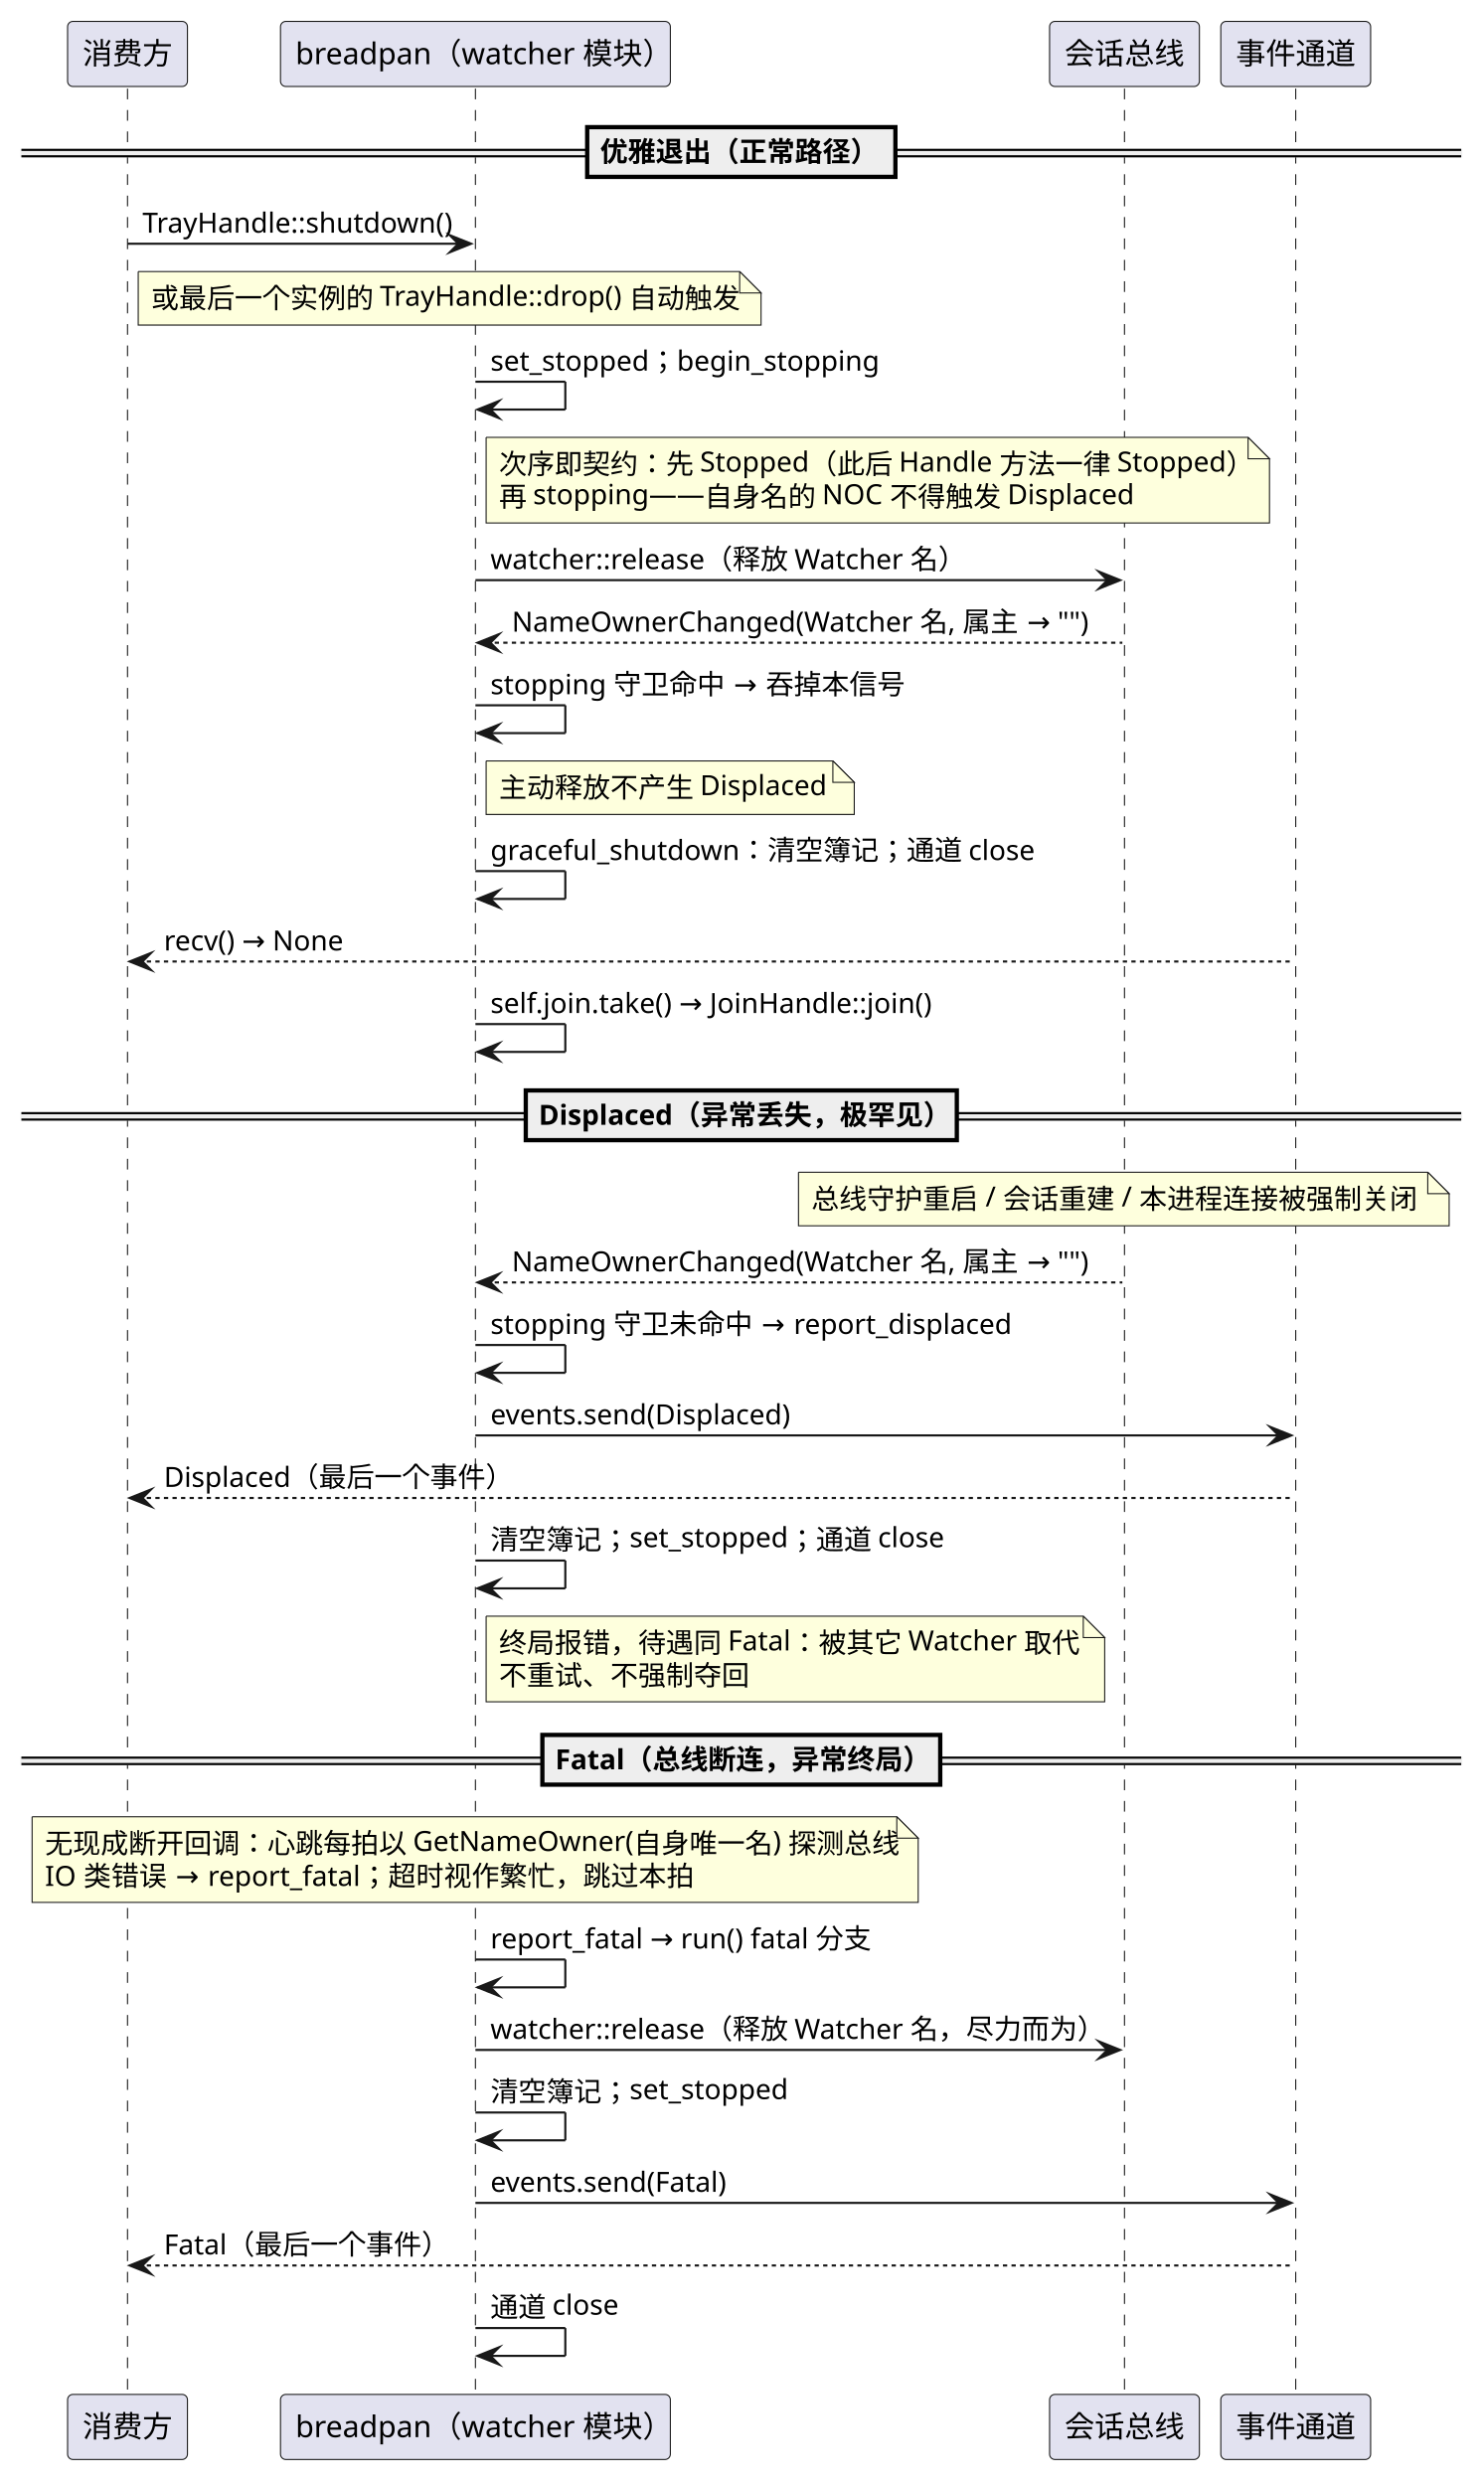
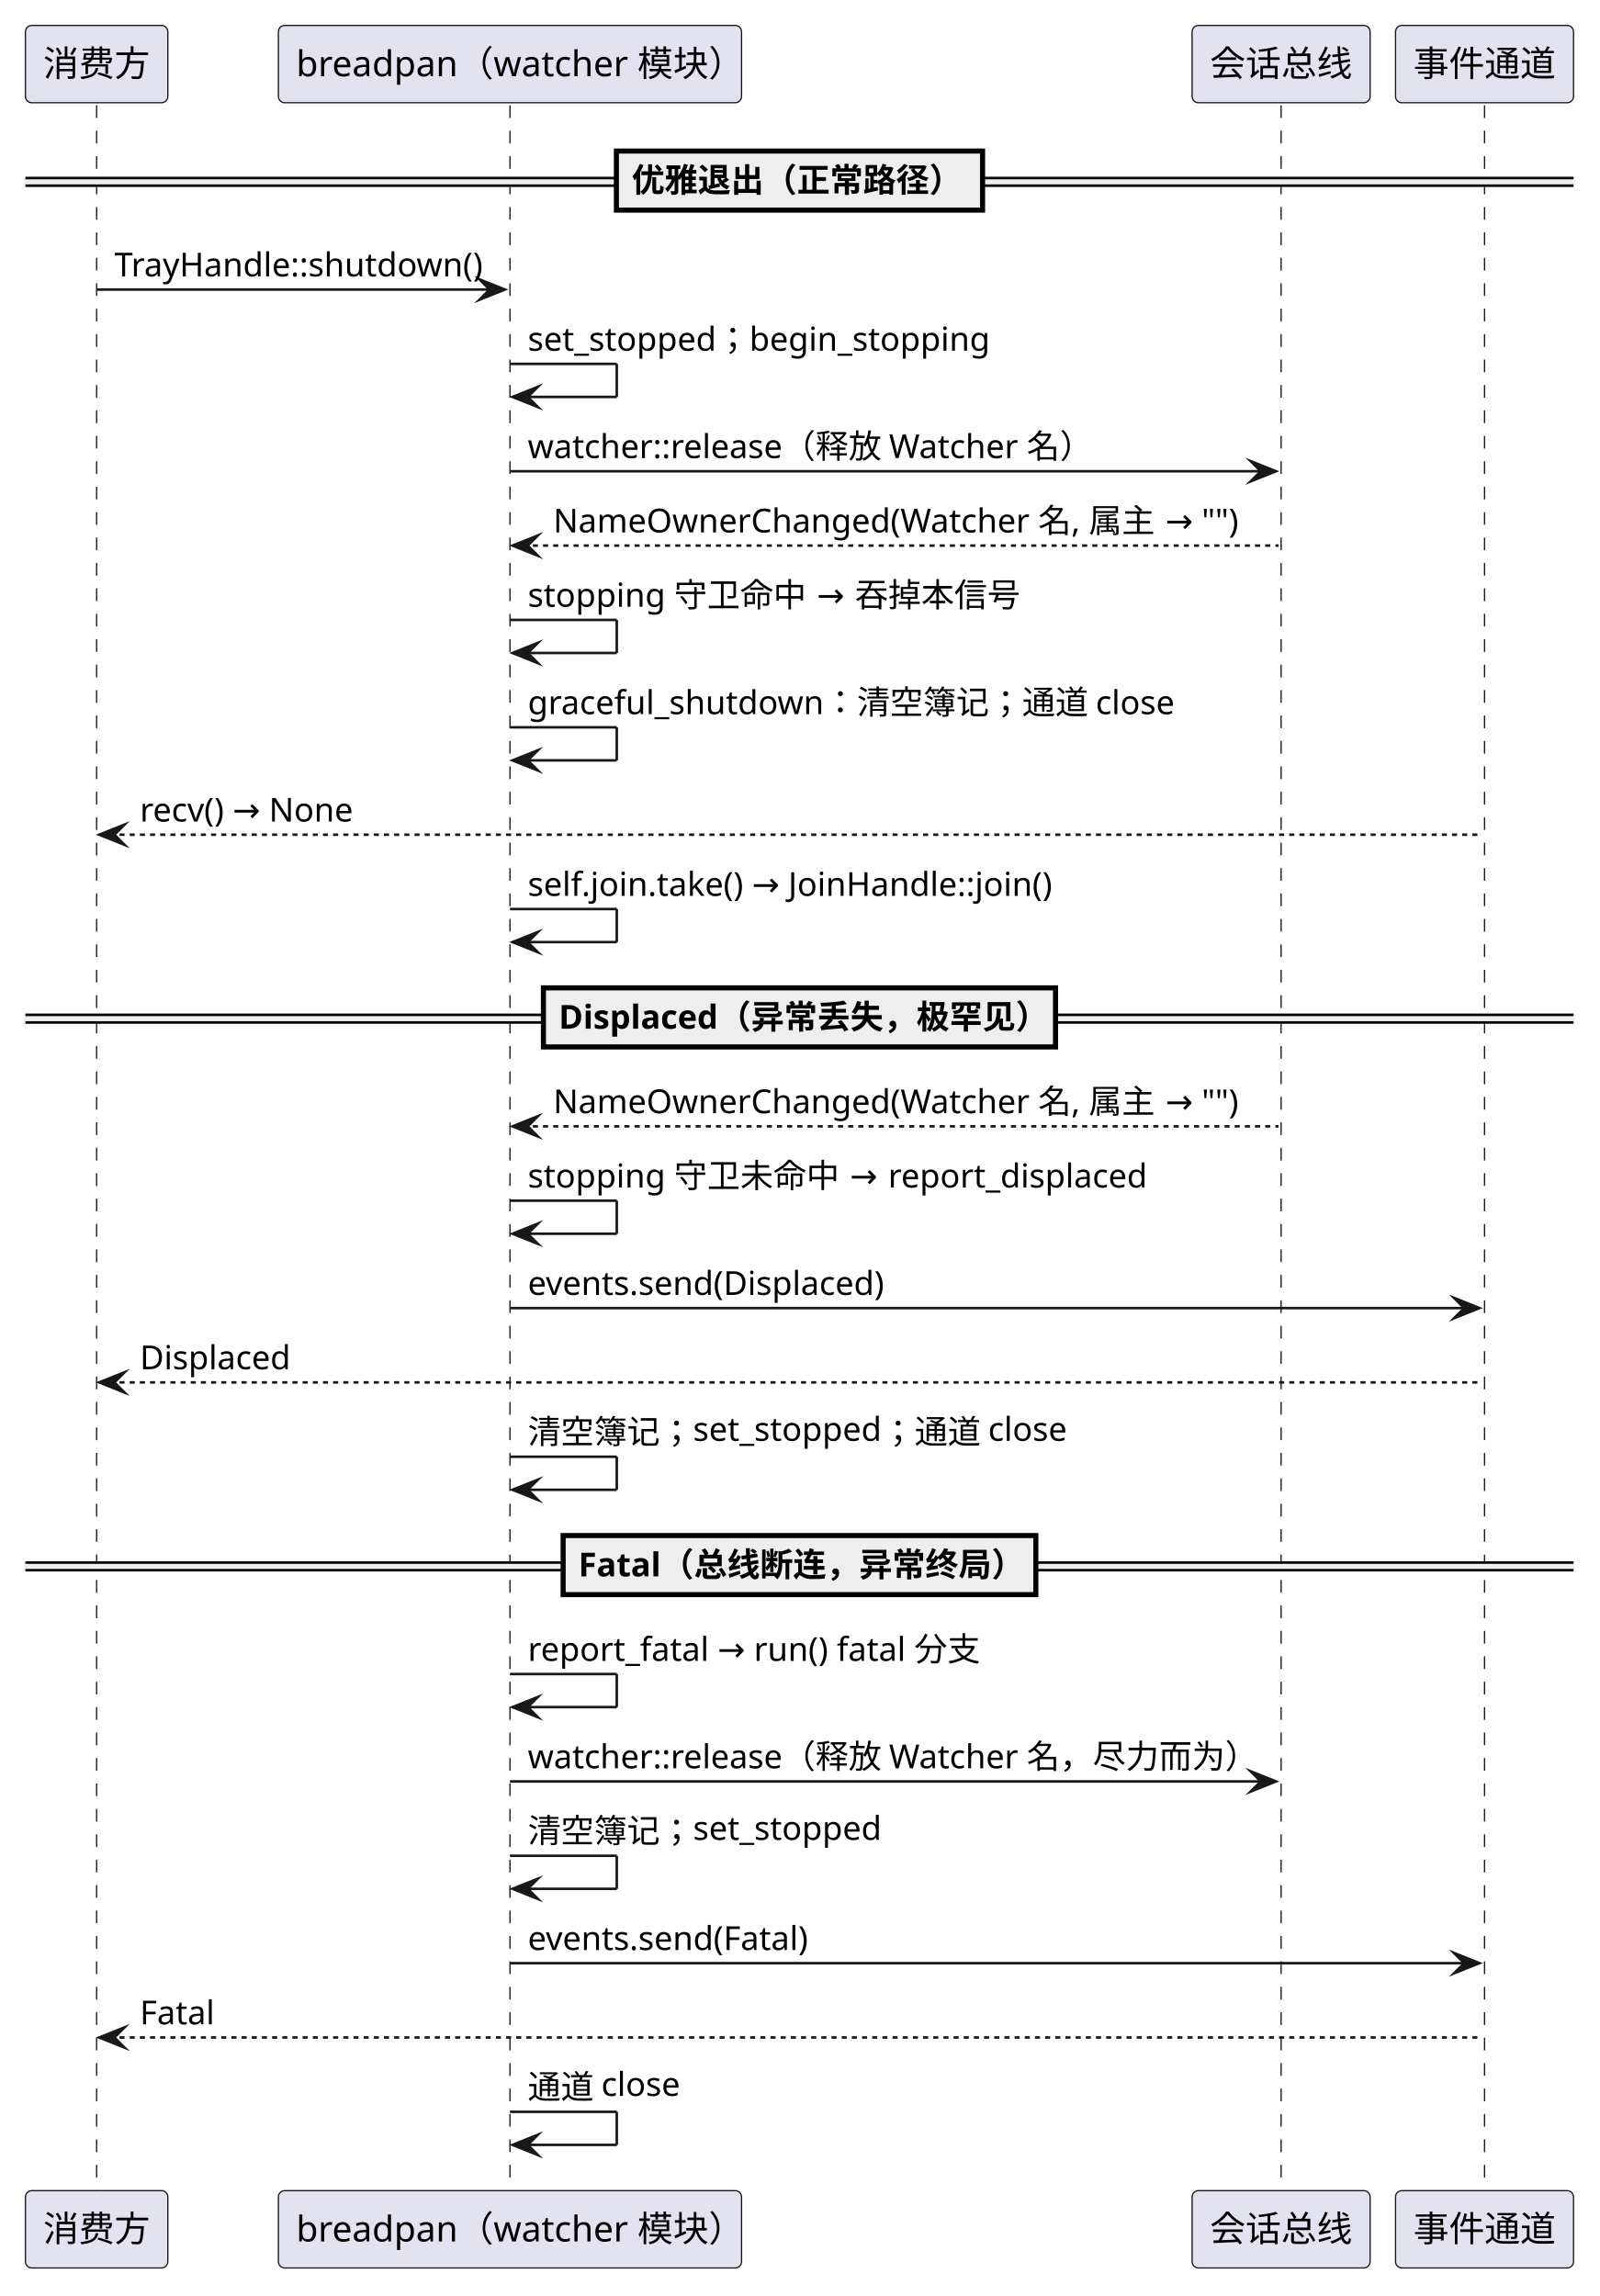
- <svg xmlns="http://www.w3.org/2000/svg" version="1.1" data-diagram-type="SEQUENCE" style="width:693px;height:1161px;background:#FFFFFF;" width="693px" height="1161px" viewBox="0 0 693 1161" zoomAndPan="magnify" preserveAspectRatio="none" contentStyleType="text/css">
+ <svg xmlns="http://www.w3.org/2000/svg" version="1.1" data-diagram-type="SEQUENCE" style="width:629px;height:903px;background:#FFFFFF;" width="629px" height="903px" viewBox="0 0 629 903" zoomAndPan="magnify" preserveAspectRatio="none" contentStyleType="text/css">
  <defs />
  <g font-family="sans-serif" lengthAdjust="spacing">
    <g>
-       <rect x="56.078" y="41.406" width="8" height="1077.266" fill="#000" fill-opacity="0" />
-       <line x1="59.578" y1="41.406" x2="59.578" y2="1118.672" style="stroke:#181818;stroke-width:0.5;stroke-dasharray:5,5;" />
+       <rect x="34.5" y="41.406" width="8" height="820.156" fill="#000" fill-opacity="0" />
+       <line x1="38" y1="41.406" x2="38" y2="861.563" style="stroke:#181818;stroke-width:0.5;stroke-dasharray:5,5;" />
    </g>
    <g>
-       <rect x="218.628" y="41.406" width="8" height="1077.266" fill="#000" fill-opacity="0" />
-       <line x1="222.128" y1="41.406" x2="222.128" y2="1118.672" style="stroke:#181818;stroke-width:0.5;stroke-dasharray:5,5;" />
+       <rect x="197.05" y="41.406" width="8" height="820.156" fill="#000" fill-opacity="0" />
+       <line x1="200.55" y1="41.406" x2="200.55" y2="861.563" style="stroke:#181818;stroke-width:0.5;stroke-dasharray:5,5;" />
    </g>
    <g>
-       <rect x="521.881" y="41.406" width="8" height="1077.266" fill="#000" fill-opacity="0" />
-       <line x1="525.381" y1="41.406" x2="525.381" y2="1118.672" style="stroke:#181818;stroke-width:0.5;stroke-dasharray:5,5;" />
+       <rect x="500.303" y="41.406" width="8" height="820.156" fill="#000" fill-opacity="0" />
+       <line x1="503.803" y1="41.406" x2="503.803" y2="861.563" style="stroke:#181818;stroke-width:0.5;stroke-dasharray:5,5;" />
    </g>
    <g>
-       <rect x="601.881" y="41.406" width="8" height="1077.266" fill="#000" fill-opacity="0" />
-       <line x1="605.381" y1="41.406" x2="605.381" y2="1118.672" style="stroke:#181818;stroke-width:0.5;stroke-dasharray:5,5;" />
+       <rect x="580.303" y="41.406" width="8" height="820.156" fill="#000" fill-opacity="0" />
+       <line x1="583.803" y1="41.406" x2="583.803" y2="861.563" style="stroke:#181818;stroke-width:0.5;stroke-dasharray:5,5;" />
    </g>
-     <rect x="31.578" y="10" width="56" height="30.406" fill="#E2E2F0" style="stroke:#181818;stroke-width:0.5;" rx="2.5" ry="2.5" />
-     <text x="38.578" y="29.988" fill="#000" font-size="14" textLength="42">消费方</text>
-     <rect x="131.057" y="10" width="182.143" height="30.406" fill="#E2E2F0" style="stroke:#181818;stroke-width:0.5;" rx="2.5" ry="2.5" />
-     <text x="138.057" y="29.988" fill="#000" font-size="14" textLength="168.143">breadpan（watcher 模块）</text>
-     <rect x="490.381" y="10" width="70" height="30.406" fill="#E2E2F0" style="stroke:#181818;stroke-width:0.5;" rx="2.5" ry="2.5" />
-     <text x="497.381" y="29.988" fill="#000" font-size="14" textLength="56">会话总线</text>
-     <rect x="570.381" y="10" width="70" height="30.406" fill="#E2E2F0" style="stroke:#181818;stroke-width:0.5;" rx="2.5" ry="2.5" />
-     <text x="577.381" y="29.988" fill="#000" font-size="14" textLength="56">事件通道</text>
-     <rect x="31.578" y="1118.672" width="56" height="30.406" fill="#E2E2F0" style="stroke:#181818;stroke-width:0.5;" rx="2.5" ry="2.5" />
-     <text x="38.578" y="1138.66" fill="#000" font-size="14" textLength="42">消费方</text>
-     <rect x="131.057" y="1118.672" width="182.143" height="30.406" fill="#E2E2F0" style="stroke:#181818;stroke-width:0.5;" rx="2.5" ry="2.5" />
-     <text x="138.057" y="1138.66" fill="#000" font-size="14" textLength="168.143">breadpan（watcher 模块）</text>
-     <rect x="490.381" y="1118.672" width="70" height="30.406" fill="#E2E2F0" style="stroke:#181818;stroke-width:0.5;" rx="2.5" ry="2.5" />
-     <text x="497.381" y="1138.66" fill="#000" font-size="14" textLength="56">会话总线</text>
-     <rect x="570.381" y="1118.672" width="70" height="30.406" fill="#E2E2F0" style="stroke:#181818;stroke-width:0.5;" rx="2.5" ry="2.5" />
-     <text x="577.381" y="1138.66" fill="#000" font-size="14" textLength="56">事件通道</text>
-     <rect x="10" y="70.023" width="672.694" height="3" fill="#EEE" style="stroke:#EEE;stroke-width:1;" />
-     <line x1="10" y1="70.023" x2="682.694" y2="70.023" style="stroke:#000;stroke-width:1;" />
-     <line x1="10" y1="73.023" x2="682.694" y2="73.023" style="stroke:#000;stroke-width:1;" />
-     <rect x="274.347" y="59.406" width="144" height="23.234" fill="#EEE" style="stroke:#000;stroke-width:2;" />
-     <text x="280.347" y="75.467" fill="#000" font-size="13" textLength="130" font-weight="700">优雅退出（正常路径）</text>
-     <polygon points="210.128,109.875,220.128,113.875,210.128,117.875,214.128,113.875" fill="#181818" style="stroke:#181818;stroke-width:1;stroke-linejoin:miter;stroke-miterlimit:10;" />
-     <line x1="59.578" y1="113.875" x2="216.128" y2="113.875" style="stroke:#181818;stroke-width:1;" />
-     <text x="66.578" y="108.701" fill="#000" font-size="13" textLength="138.55">TrayHandle::shutdown()</text>
-     <path d="M64.578,126.875 L64.578,151.875 L355.578,151.875 L355.578,136.875 L345.578,126.875 L64.578,126.875" style="stroke:#181818;stroke-width:0.5;" fill="#FEFFDD" />
-     <path d="M345.578,126.875 L345.578,136.875 L355.578,136.875 L345.578,126.875" style="stroke:#181818;stroke-width:0.5;" fill="#FEFFDD" />
-     <text x="70.578" y="143.936" fill="#000" font-size="13" textLength="270.467">或最后一个实例的 TrayHandle::drop() 自动触发</text>
-     <line x1="222.128" y1="178.344" x2="264.128" y2="178.344" style="stroke:#181818;stroke-width:1;" />
-     <line x1="264.128" y1="178.344" x2="264.128" y2="191.344" style="stroke:#181818;stroke-width:1;" />
-     <line x1="223.128" y1="191.344" x2="264.128" y2="191.344" style="stroke:#181818;stroke-width:1;" />
-     <polygon points="233.128,187.344,223.128,191.344,233.128,195.344,229.128,191.344" fill="#181818" style="stroke:#181818;stroke-width:1;stroke-linejoin:miter;stroke-miterlimit:10;" />
-     <text x="229.128" y="173.17" fill="#000" font-size="13" textLength="172.237">set_stopped；begin_stopping</text>
-     <path d="M227.128,204.344 L227.128,244.344 L593.128,244.344 L593.128,214.344 L583.128,204.344 L227.128,204.344" style="stroke:#181818;stroke-width:0.5;" fill="#FEFFDD" />
-     <path d="M583.128,204.344 L583.128,214.344 L593.128,214.344 L583.128,204.344" style="stroke:#181818;stroke-width:0.5;" fill="#FEFFDD" />
-     <text x="233.128" y="221.404" fill="#000" font-size="13" textLength="345.23">次序即契约：先 Stopped（此后 Handle 方法一律 Stopped）</text>
-     <text x="233.128" y="236.639" fill="#000" font-size="13" textLength="284.458">再 stopping——自身名的 NOC 不得触发 Displaced</text>
-     <polygon points="513.381,267.047,523.381,271.047,513.381,275.047,517.381,271.047" fill="#181818" style="stroke:#181818;stroke-width:1;stroke-linejoin:miter;stroke-miterlimit:10;" />
-     <line x1="222.128" y1="271.047" x2="519.381" y2="271.047" style="stroke:#181818;stroke-width:1;" />
-     <text x="229.128" y="265.873" fill="#000" font-size="13" textLength="214.253">watcher::release（释放 Watcher 名）</text>
-     <polygon points="233.128,296.281,223.128,300.281,233.128,304.281,229.128,300.281" fill="#181818" style="stroke:#181818;stroke-width:1;stroke-linejoin:miter;stroke-miterlimit:10;" />
-     <line x1="227.128" y1="300.281" x2="524.381" y2="300.281" style="stroke:#181818;stroke-width:1;stroke-dasharray:2,2;" />
-     <text x="239.128" y="295.107" fill="#000" font-size="13" textLength="256.109">NameOwnerChanged(Watcher 名, 属主 → "")</text>
-     <line x1="222.128" y1="329.516" x2="264.128" y2="329.516" style="stroke:#181818;stroke-width:1;" />
-     <line x1="264.128" y1="329.516" x2="264.128" y2="342.516" style="stroke:#181818;stroke-width:1;" />
-     <line x1="223.128" y1="342.516" x2="264.128" y2="342.516" style="stroke:#181818;stroke-width:1;" />
-     <polygon points="233.128,338.516,223.128,342.516,233.128,346.516,229.128,342.516" fill="#181818" style="stroke:#181818;stroke-width:1;stroke-linejoin:miter;stroke-miterlimit:10;" />
-     <text x="229.128" y="324.342" fill="#000" font-size="13" textLength="190.29">stopping 守卫命中 → 吞掉本信号</text>
-     <path d="M227.128,355.516 L227.128,380.516 L399.128,380.516 L399.128,365.516 L389.128,355.516 L227.128,355.516" style="stroke:#181818;stroke-width:0.5;" fill="#FEFFDD" />
-     <path d="M389.128,355.516 L389.128,365.516 L399.128,365.516 L389.128,355.516" style="stroke:#181818;stroke-width:0.5;" fill="#FEFFDD" />
-     <text x="233.128" y="372.576" fill="#000" font-size="13" textLength="151.189">主动释放不产生 Displaced</text>
-     <line x1="222.128" y1="406.984" x2="264.128" y2="406.984" style="stroke:#181818;stroke-width:1;" />
-     <line x1="264.128" y1="406.984" x2="264.128" y2="419.984" style="stroke:#181818;stroke-width:1;" />
-     <line x1="223.128" y1="419.984" x2="264.128" y2="419.984" style="stroke:#181818;stroke-width:1;" />
-     <polygon points="233.128,415.984,223.128,419.984,233.128,423.984,229.128,419.984" fill="#181818" style="stroke:#181818;stroke-width:1;stroke-linejoin:miter;stroke-miterlimit:10;" />
-     <text x="229.128" y="401.811" fill="#000" font-size="13" textLength="248.378">graceful_shutdown：清空簿记；通道 close</text>
-     <polygon points="70.578,445.219,60.578,449.219,70.578,453.219,66.578,449.219" fill="#181818" style="stroke:#181818;stroke-width:1;stroke-linejoin:miter;stroke-miterlimit:10;" />
-     <line x1="64.578" y1="449.219" x2="604.381" y2="449.219" style="stroke:#181818;stroke-width:1;stroke-dasharray:2,2;" />
-     <text x="76.578" y="444.045" fill="#000" font-size="13" textLength="83.586">recv() → None</text>
-     <line x1="222.128" y1="478.453" x2="264.128" y2="478.453" style="stroke:#181818;stroke-width:1;" />
-     <line x1="264.128" y1="478.453" x2="264.128" y2="491.453" style="stroke:#181818;stroke-width:1;" />
-     <line x1="223.128" y1="491.453" x2="264.128" y2="491.453" style="stroke:#181818;stroke-width:1;" />
-     <polygon points="233.128,487.453,223.128,491.453,233.128,495.453,229.128,491.453" fill="#181818" style="stroke:#181818;stroke-width:1;stroke-linejoin:miter;stroke-miterlimit:10;" />
-     <text x="229.128" y="473.279" fill="#000" font-size="13" textLength="204.21">self.join.take() → JoinHandle::join()</text>
-     <rect x="10" y="520.07" width="672.694" height="3" fill="#EEE" style="stroke:#EEE;stroke-width:1;" />
-     <line x1="10" y1="520.07" x2="682.694" y2="520.07" style="stroke:#000;stroke-width:1;" />
-     <line x1="10" y1="523.07" x2="682.694" y2="523.07" style="stroke:#000;stroke-width:1;" />
-     <rect x="245.652" y="509.453" width="201.389" height="23.234" fill="#EEE" style="stroke:#000;stroke-width:2;" />
-     <text x="251.652" y="525.514" fill="#000" font-size="13" textLength="187.389" font-weight="700">Displaced（异常丢失，极罕见）</text>
-     <path d="M373.068,547.688 L373.068,572.688 L677.068,572.688 L677.068,557.688 L667.068,547.688 L373.068,547.688" style="stroke:#181818;stroke-width:0.5;" fill="#FEFFDD" />
-     <path d="M667.068,547.688 L667.068,557.688 L677.068,557.688 L667.068,547.688" style="stroke:#181818;stroke-width:0.5;" fill="#FEFFDD" />
-     <text x="379.068" y="564.748" fill="#000" font-size="13" textLength="283.626">总线守护重启 / 会话重建 / 本进程连接被强制关闭</text>
-     <polygon points="233.128,595.156,223.128,599.156,233.128,603.156,229.128,599.156" fill="#181818" style="stroke:#181818;stroke-width:1;stroke-linejoin:miter;stroke-miterlimit:10;" />
-     <line x1="227.128" y1="599.156" x2="524.381" y2="599.156" style="stroke:#181818;stroke-width:1;stroke-dasharray:2,2;" />
-     <text x="239.128" y="593.982" fill="#000" font-size="13" textLength="256.109">NameOwnerChanged(Watcher 名, 属主 → "")</text>
-     <line x1="222.128" y1="628.391" x2="264.128" y2="628.391" style="stroke:#181818;stroke-width:1;" />
-     <line x1="264.128" y1="628.391" x2="264.128" y2="641.391" style="stroke:#181818;stroke-width:1;" />
-     <line x1="223.128" y1="641.391" x2="264.128" y2="641.391" style="stroke:#181818;stroke-width:1;" />
-     <polygon points="233.128,637.391,223.128,641.391,233.128,645.391,229.128,641.391" fill="#181818" style="stroke:#181818;stroke-width:1;stroke-linejoin:miter;stroke-miterlimit:10;" />
-     <text x="229.128" y="623.217" fill="#000" font-size="13" textLength="234.59">stopping 守卫未命中 → report_displaced</text>
-     <polygon points="593.381,666.625,603.381,670.625,593.381,674.625,597.381,670.625" fill="#181818" style="stroke:#181818;stroke-width:1;stroke-linejoin:miter;stroke-miterlimit:10;" />
-     <line x1="222.128" y1="670.625" x2="599.381" y2="670.625" style="stroke:#181818;stroke-width:1;" />
-     <text x="229.128" y="665.451" fill="#000" font-size="13" textLength="135.707">events.send(Displaced)</text>
-     <polygon points="70.578,695.859,60.578,699.859,70.578,703.859,66.578,699.859" fill="#181818" style="stroke:#181818;stroke-width:1;stroke-linejoin:miter;stroke-miterlimit:10;" />
-     <line x1="64.578" y1="699.859" x2="604.381" y2="699.859" style="stroke:#181818;stroke-width:1;stroke-dasharray:2,2;" />
-     <text x="76.578" y="694.686" fill="#000" font-size="13" textLength="160.964">Displaced（最后一个事件）</text>
-     <line x1="222.128" y1="729.094" x2="264.128" y2="729.094" style="stroke:#181818;stroke-width:1;" />
-     <line x1="264.128" y1="729.094" x2="264.128" y2="742.094" style="stroke:#181818;stroke-width:1;" />
-     <line x1="223.128" y1="742.094" x2="264.128" y2="742.094" style="stroke:#181818;stroke-width:1;" />
-     <polygon points="233.128,738.094,223.128,742.094,233.128,746.094,229.128,742.094" fill="#181818" style="stroke:#181818;stroke-width:1;stroke-linejoin:miter;stroke-miterlimit:10;" />
-     <text x="229.128" y="723.92" fill="#000" font-size="13" textLength="209.13">清空簿记；set_stopped；通道 close</text>
-     <path d="M227.128,755.094 L227.128,795.094 L516.128,795.094 L516.128,765.094 L506.128,755.094 L227.128,755.094" style="stroke:#181818;stroke-width:0.5;" fill="#FEFFDD" />
-     <path d="M506.128,755.094 L506.128,765.094 L516.128,765.094 L506.128,755.094" style="stroke:#181818;stroke-width:0.5;" fill="#FEFFDD" />
-     <text x="233.128" y="772.154" fill="#000" font-size="13" textLength="268.538">终局报错，待遇同 Fatal：被其它 Watcher 取代</text>
-     <text x="233.128" y="787.389" fill="#000" font-size="13" textLength="117">不重试、不强制夺回</text>
-     <rect x="10" y="821.18" width="672.694" height="3" fill="#EEE" style="stroke:#EEE;stroke-width:1;" />
-     <line x1="10" y1="821.18" x2="682.694" y2="821.18" style="stroke:#000;stroke-width:1;" />
-     <line x1="10" y1="824.18" x2="682.694" y2="824.18" style="stroke:#000;stroke-width:1;" />
-     <rect x="253.403" y="810.563" width="185.888" height="23.234" fill="#EEE" style="stroke:#000;stroke-width:2;" />
-     <text x="259.403" y="826.623" fill="#000" font-size="13" textLength="171.888" font-weight="700">Fatal（总线断连，异常终局）</text>
-     <path d="M15,848.797 L15,888.797 L429,888.797 L429,858.797 L419,848.797 L15,848.797" style="stroke:#181818;stroke-width:0.5;" fill="#FEFFDD" />
-     <path d="M419,848.797 L419,858.797 L429,858.797 L419,848.797" style="stroke:#181818;stroke-width:0.5;" fill="#FEFFDD" />
-     <text x="21" y="865.857" fill="#000" font-size="13" textLength="393.257">无现成断开回调：心跳每拍以 GetNameOwner(自身唯一名) 探测总线</text>
-     <text x="21" y="881.092" fill="#000" font-size="13" textLength="296.766">IO 类错误 → report_fatal；超时视作繁忙，跳过本拍</text>
-     <line x1="222.128" y1="915.5" x2="264.128" y2="915.5" style="stroke:#181818;stroke-width:1;" />
-     <line x1="264.128" y1="915.5" x2="264.128" y2="928.5" style="stroke:#181818;stroke-width:1;" />
-     <line x1="223.128" y1="928.5" x2="264.128" y2="928.5" style="stroke:#181818;stroke-width:1;" />
-     <polygon points="233.128,924.5,223.128,928.5,233.128,932.5,229.128,928.5" fill="#181818" style="stroke:#181818;stroke-width:1;stroke-linejoin:miter;stroke-miterlimit:10;" />
-     <text x="229.128" y="910.326" fill="#000" font-size="13" textLength="172.314">report_fatal → run() fatal 分支</text>
-     <polygon points="513.381,953.734,523.381,957.734,513.381,961.734,517.381,957.734" fill="#181818" style="stroke:#181818;stroke-width:1;stroke-linejoin:miter;stroke-miterlimit:10;" />
-     <line x1="222.128" y1="957.734" x2="519.381" y2="957.734" style="stroke:#181818;stroke-width:1;" />
-     <text x="229.128" y="952.561" fill="#000" font-size="13" textLength="279.253">watcher::release（释放 Watcher 名，尽力而为）</text>
-     <line x1="222.128" y1="986.969" x2="264.128" y2="986.969" style="stroke:#181818;stroke-width:1;" />
-     <line x1="264.128" y1="986.969" x2="264.128" y2="999.969" style="stroke:#181818;stroke-width:1;" />
-     <line x1="223.128" y1="999.969" x2="264.128" y2="999.969" style="stroke:#181818;stroke-width:1;" />
-     <polygon points="233.128,995.969,223.128,999.969,233.128,1003.969,229.128,999.969" fill="#181818" style="stroke:#181818;stroke-width:1;stroke-linejoin:miter;stroke-miterlimit:10;" />
-     <text x="229.128" y="981.795" fill="#000" font-size="13" textLength="135.922">清空簿记；set_stopped</text>
-     <polygon points="593.381,1025.203,603.381,1029.203,593.381,1033.203,597.381,1029.203" fill="#181818" style="stroke:#181818;stroke-width:1;stroke-linejoin:miter;stroke-miterlimit:10;" />
-     <line x1="222.128" y1="1029.203" x2="599.381" y2="1029.203" style="stroke:#181818;stroke-width:1;" />
-     <text x="229.128" y="1024.029" fill="#000" font-size="13" textLength="107.485">events.send(Fatal)</text>
-     <polygon points="70.578,1054.438,60.578,1058.438,70.578,1062.438,66.578,1058.438" fill="#181818" style="stroke:#181818;stroke-width:1;stroke-linejoin:miter;stroke-miterlimit:10;" />
-     <line x1="64.578" y1="1058.438" x2="604.381" y2="1058.438" style="stroke:#181818;stroke-width:1;stroke-dasharray:2,2;" />
-     <text x="76.578" y="1053.264" fill="#000" font-size="13" textLength="132.742">Fatal（最后一个事件）</text>
-     <line x1="222.128" y1="1087.672" x2="264.128" y2="1087.672" style="stroke:#181818;stroke-width:1;" />
-     <line x1="264.128" y1="1087.672" x2="264.128" y2="1100.672" style="stroke:#181818;stroke-width:1;" />
-     <line x1="223.128" y1="1100.672" x2="264.128" y2="1100.672" style="stroke:#181818;stroke-width:1;" />
-     <polygon points="233.128,1096.672,223.128,1100.672,233.128,1104.672,229.128,1100.672" fill="#181818" style="stroke:#181818;stroke-width:1;stroke-linejoin:miter;stroke-miterlimit:10;" />
-     <text x="229.128" y="1082.498" fill="#000" font-size="13" textLength="60.208">通道 close</text>
+     <rect x="10" y="10" width="56" height="30.406" fill="#E2E2F0" style="stroke:#181818;stroke-width:0.5;" rx="2.5" ry="2.5" />
+     <text x="17" y="29.988" fill="#000" font-size="14" textLength="42">消费方</text>
+     <rect x="109.479" y="10" width="182.143" height="30.406" fill="#E2E2F0" style="stroke:#181818;stroke-width:0.5;" rx="2.5" ry="2.5" />
+     <text x="116.479" y="29.988" fill="#000" font-size="14" textLength="168.143">breadpan（watcher 模块）</text>
+     <rect x="468.803" y="10" width="70" height="30.406" fill="#E2E2F0" style="stroke:#181818;stroke-width:0.5;" rx="2.5" ry="2.5" />
+     <text x="475.803" y="29.988" fill="#000" font-size="14" textLength="56">会话总线</text>
+     <rect x="548.803" y="10" width="70" height="30.406" fill="#E2E2F0" style="stroke:#181818;stroke-width:0.5;" rx="2.5" ry="2.5" />
+     <text x="555.803" y="29.988" fill="#000" font-size="14" textLength="56">事件通道</text>
+     <rect x="10" y="861.563" width="56" height="30.406" fill="#E2E2F0" style="stroke:#181818;stroke-width:0.5;" rx="2.5" ry="2.5" />
+     <text x="17" y="881.551" fill="#000" font-size="14" textLength="42">消费方</text>
+     <rect x="109.479" y="861.563" width="182.143" height="30.406" fill="#E2E2F0" style="stroke:#181818;stroke-width:0.5;" rx="2.5" ry="2.5" />
+     <text x="116.479" y="881.551" fill="#000" font-size="14" textLength="168.143">breadpan（watcher 模块）</text>
+     <rect x="468.803" y="861.563" width="70" height="30.406" fill="#E2E2F0" style="stroke:#181818;stroke-width:0.5;" rx="2.5" ry="2.5" />
+     <text x="475.803" y="881.551" fill="#000" font-size="14" textLength="56">会话总线</text>
+     <rect x="548.803" y="861.563" width="70" height="30.406" fill="#E2E2F0" style="stroke:#181818;stroke-width:0.5;" rx="2.5" ry="2.5" />
+     <text x="555.803" y="881.551" fill="#000" font-size="14" textLength="56">事件通道</text>
+     <rect x="10" y="70.023" width="608.802" height="3" fill="#EEE" style="stroke:#EEE;stroke-width:1;" />
+     <line x1="10" y1="70.023" x2="618.802" y2="70.023" style="stroke:#000;stroke-width:1;" />
+     <line x1="10" y1="73.023" x2="618.802" y2="73.023" style="stroke:#000;stroke-width:1;" />
+     <rect x="242.401" y="59.406" width="144" height="23.234" fill="#EEE" style="stroke:#000;stroke-width:2;" />
+     <text x="248.401" y="75.467" fill="#000" font-size="13" textLength="130" font-weight="700">优雅退出（正常路径）</text>
+     <polygon points="188.55,109.875,198.55,113.875,188.55,117.875,192.55,113.875" fill="#181818" style="stroke:#181818;stroke-width:1;stroke-linejoin:miter;stroke-miterlimit:10;" />
+     <line x1="38" y1="113.875" x2="194.55" y2="113.875" style="stroke:#181818;stroke-width:1;" />
+     <text x="45" y="108.701" fill="#000" font-size="13" textLength="138.55">TrayHandle::shutdown()</text>
+     <line x1="200.55" y1="143.109" x2="242.55" y2="143.109" style="stroke:#181818;stroke-width:1;" />
+     <line x1="242.55" y1="143.109" x2="242.55" y2="156.109" style="stroke:#181818;stroke-width:1;" />
+     <line x1="201.55" y1="156.109" x2="242.55" y2="156.109" style="stroke:#181818;stroke-width:1;" />
+     <polygon points="211.55,152.109,201.55,156.109,211.55,160.109,207.55,156.109" fill="#181818" style="stroke:#181818;stroke-width:1;stroke-linejoin:miter;stroke-miterlimit:10;" />
+     <text x="207.55" y="137.936" fill="#000" font-size="13" textLength="172.237">set_stopped；begin_stopping</text>
+     <polygon points="491.803,181.344,501.803,185.344,491.803,189.344,495.803,185.344" fill="#181818" style="stroke:#181818;stroke-width:1;stroke-linejoin:miter;stroke-miterlimit:10;" />
+     <line x1="200.55" y1="185.344" x2="497.803" y2="185.344" style="stroke:#181818;stroke-width:1;" />
+     <text x="207.55" y="180.17" fill="#000" font-size="13" textLength="214.253">watcher::release（释放 Watcher 名）</text>
+     <polygon points="211.55,210.578,201.55,214.578,211.55,218.578,207.55,214.578" fill="#181818" style="stroke:#181818;stroke-width:1;stroke-linejoin:miter;stroke-miterlimit:10;" />
+     <line x1="205.55" y1="214.578" x2="502.803" y2="214.578" style="stroke:#181818;stroke-width:1;stroke-dasharray:2,2;" />
+     <text x="217.55" y="209.404" fill="#000" font-size="13" textLength="256.109">NameOwnerChanged(Watcher 名, 属主 → "")</text>
+     <line x1="200.55" y1="243.813" x2="242.55" y2="243.813" style="stroke:#181818;stroke-width:1;" />
+     <line x1="242.55" y1="243.813" x2="242.55" y2="256.813" style="stroke:#181818;stroke-width:1;" />
+     <line x1="201.55" y1="256.813" x2="242.55" y2="256.813" style="stroke:#181818;stroke-width:1;" />
+     <polygon points="211.55,252.813,201.55,256.813,211.55,260.813,207.55,256.813" fill="#181818" style="stroke:#181818;stroke-width:1;stroke-linejoin:miter;stroke-miterlimit:10;" />
+     <text x="207.55" y="238.639" fill="#000" font-size="13" textLength="190.29">stopping 守卫命中 → 吞掉本信号</text>
+     <line x1="200.55" y1="286.047" x2="242.55" y2="286.047" style="stroke:#181818;stroke-width:1;" />
+     <line x1="242.55" y1="286.047" x2="242.55" y2="299.047" style="stroke:#181818;stroke-width:1;" />
+     <line x1="201.55" y1="299.047" x2="242.55" y2="299.047" style="stroke:#181818;stroke-width:1;" />
+     <polygon points="211.55,295.047,201.55,299.047,211.55,303.047,207.55,299.047" fill="#181818" style="stroke:#181818;stroke-width:1;stroke-linejoin:miter;stroke-miterlimit:10;" />
+     <text x="207.55" y="280.873" fill="#000" font-size="13" textLength="248.378">graceful_shutdown：清空簿记；通道 close</text>
+     <polygon points="49,324.281,39,328.281,49,332.281,45,328.281" fill="#181818" style="stroke:#181818;stroke-width:1;stroke-linejoin:miter;stroke-miterlimit:10;" />
+     <line x1="43" y1="328.281" x2="582.803" y2="328.281" style="stroke:#181818;stroke-width:1;stroke-dasharray:2,2;" />
+     <text x="55" y="323.107" fill="#000" font-size="13" textLength="83.586">recv() → None</text>
+     <line x1="200.55" y1="357.516" x2="242.55" y2="357.516" style="stroke:#181818;stroke-width:1;" />
+     <line x1="242.55" y1="357.516" x2="242.55" y2="370.516" style="stroke:#181818;stroke-width:1;" />
+     <line x1="201.55" y1="370.516" x2="242.55" y2="370.516" style="stroke:#181818;stroke-width:1;" />
+     <polygon points="211.55,366.516,201.55,370.516,211.55,374.516,207.55,370.516" fill="#181818" style="stroke:#181818;stroke-width:1;stroke-linejoin:miter;stroke-miterlimit:10;" />
+     <text x="207.55" y="352.342" fill="#000" font-size="13" textLength="204.21">self.join.take() → JoinHandle::join()</text>
+     <rect x="10" y="399.133" width="608.802" height="3" fill="#EEE" style="stroke:#EEE;stroke-width:1;" />
+     <line x1="10" y1="399.133" x2="618.802" y2="399.133" style="stroke:#000;stroke-width:1;" />
+     <line x1="10" y1="402.133" x2="618.802" y2="402.133" style="stroke:#000;stroke-width:1;" />
+     <rect x="213.707" y="388.516" width="201.389" height="23.234" fill="#EEE" style="stroke:#000;stroke-width:2;" />
+     <text x="219.707" y="404.576" fill="#000" font-size="13" textLength="187.389" font-weight="700">Displaced（异常丢失，极罕见）</text>
+     <polygon points="211.55,438.984,201.55,442.984,211.55,446.984,207.55,442.984" fill="#181818" style="stroke:#181818;stroke-width:1;stroke-linejoin:miter;stroke-miterlimit:10;" />
+     <line x1="205.55" y1="442.984" x2="502.803" y2="442.984" style="stroke:#181818;stroke-width:1;stroke-dasharray:2,2;" />
+     <text x="217.55" y="437.811" fill="#000" font-size="13" textLength="256.109">NameOwnerChanged(Watcher 名, 属主 → "")</text>
+     <line x1="200.55" y1="472.219" x2="242.55" y2="472.219" style="stroke:#181818;stroke-width:1;" />
+     <line x1="242.55" y1="472.219" x2="242.55" y2="485.219" style="stroke:#181818;stroke-width:1;" />
+     <line x1="201.55" y1="485.219" x2="242.55" y2="485.219" style="stroke:#181818;stroke-width:1;" />
+     <polygon points="211.55,481.219,201.55,485.219,211.55,489.219,207.55,485.219" fill="#181818" style="stroke:#181818;stroke-width:1;stroke-linejoin:miter;stroke-miterlimit:10;" />
+     <text x="207.55" y="467.045" fill="#000" font-size="13" textLength="234.59">stopping 守卫未命中 → report_displaced</text>
+     <polygon points="571.803,510.453,581.803,514.453,571.803,518.453,575.803,514.453" fill="#181818" style="stroke:#181818;stroke-width:1;stroke-linejoin:miter;stroke-miterlimit:10;" />
+     <line x1="200.55" y1="514.453" x2="577.803" y2="514.453" style="stroke:#181818;stroke-width:1;" />
+     <text x="207.55" y="509.279" fill="#000" font-size="13" textLength="135.707">events.send(Displaced)</text>
+     <polygon points="49,539.688,39,543.688,49,547.688,45,543.688" fill="#181818" style="stroke:#181818;stroke-width:1;stroke-linejoin:miter;stroke-miterlimit:10;" />
+     <line x1="43" y1="543.688" x2="582.803" y2="543.688" style="stroke:#181818;stroke-width:1;stroke-dasharray:2,2;" />
+     <text x="55" y="538.514" fill="#000" font-size="13" textLength="56.964">Displaced</text>
+     <line x1="200.55" y1="572.922" x2="242.55" y2="572.922" style="stroke:#181818;stroke-width:1;" />
+     <line x1="242.55" y1="572.922" x2="242.55" y2="585.922" style="stroke:#181818;stroke-width:1;" />
+     <line x1="201.55" y1="585.922" x2="242.55" y2="585.922" style="stroke:#181818;stroke-width:1;" />
+     <polygon points="211.55,581.922,201.55,585.922,211.55,589.922,207.55,585.922" fill="#181818" style="stroke:#181818;stroke-width:1;stroke-linejoin:miter;stroke-miterlimit:10;" />
+     <text x="207.55" y="567.748" fill="#000" font-size="13" textLength="209.13">清空簿记；set_stopped；通道 close</text>
+     <rect x="10" y="614.539" width="608.802" height="3" fill="#EEE" style="stroke:#EEE;stroke-width:1;" />
+     <line x1="10" y1="614.539" x2="618.802" y2="614.539" style="stroke:#000;stroke-width:1;" />
+     <line x1="10" y1="617.539" x2="618.802" y2="617.539" style="stroke:#000;stroke-width:1;" />
+     <rect x="221.457" y="603.922" width="185.888" height="23.234" fill="#EEE" style="stroke:#000;stroke-width:2;" />
+     <text x="227.457" y="619.982" fill="#000" font-size="13" textLength="171.888" font-weight="700">Fatal（总线断连，异常终局）</text>
+     <line x1="200.55" y1="658.391" x2="242.55" y2="658.391" style="stroke:#181818;stroke-width:1;" />
+     <line x1="242.55" y1="658.391" x2="242.55" y2="671.391" style="stroke:#181818;stroke-width:1;" />
+     <line x1="201.55" y1="671.391" x2="242.55" y2="671.391" style="stroke:#181818;stroke-width:1;" />
+     <polygon points="211.55,667.391,201.55,671.391,211.55,675.391,207.55,671.391" fill="#181818" style="stroke:#181818;stroke-width:1;stroke-linejoin:miter;stroke-miterlimit:10;" />
+     <text x="207.55" y="653.217" fill="#000" font-size="13" textLength="172.314">report_fatal → run() fatal 分支</text>
+     <polygon points="491.803,696.625,501.803,700.625,491.803,704.625,495.803,700.625" fill="#181818" style="stroke:#181818;stroke-width:1;stroke-linejoin:miter;stroke-miterlimit:10;" />
+     <line x1="200.55" y1="700.625" x2="497.803" y2="700.625" style="stroke:#181818;stroke-width:1;" />
+     <text x="207.55" y="695.451" fill="#000" font-size="13" textLength="279.253">watcher::release（释放 Watcher 名，尽力而为）</text>
+     <line x1="200.55" y1="729.859" x2="242.55" y2="729.859" style="stroke:#181818;stroke-width:1;" />
+     <line x1="242.55" y1="729.859" x2="242.55" y2="742.859" style="stroke:#181818;stroke-width:1;" />
+     <line x1="201.55" y1="742.859" x2="242.55" y2="742.859" style="stroke:#181818;stroke-width:1;" />
+     <polygon points="211.55,738.859,201.55,742.859,211.55,746.859,207.55,742.859" fill="#181818" style="stroke:#181818;stroke-width:1;stroke-linejoin:miter;stroke-miterlimit:10;" />
+     <text x="207.55" y="724.686" fill="#000" font-size="13" textLength="135.922">清空簿记；set_stopped</text>
+     <polygon points="571.803,768.094,581.803,772.094,571.803,776.094,575.803,772.094" fill="#181818" style="stroke:#181818;stroke-width:1;stroke-linejoin:miter;stroke-miterlimit:10;" />
+     <line x1="200.55" y1="772.094" x2="577.803" y2="772.094" style="stroke:#181818;stroke-width:1;" />
+     <text x="207.55" y="766.92" fill="#000" font-size="13" textLength="107.485">events.send(Fatal)</text>
+     <polygon points="49,797.328,39,801.328,49,805.328,45,801.328" fill="#181818" style="stroke:#181818;stroke-width:1;stroke-linejoin:miter;stroke-miterlimit:10;" />
+     <line x1="43" y1="801.328" x2="582.803" y2="801.328" style="stroke:#181818;stroke-width:1;stroke-dasharray:2,2;" />
+     <text x="55" y="796.154" fill="#000" font-size="13" textLength="28.742">Fatal</text>
+     <line x1="200.55" y1="830.563" x2="242.55" y2="830.563" style="stroke:#181818;stroke-width:1;" />
+     <line x1="242.55" y1="830.563" x2="242.55" y2="843.563" style="stroke:#181818;stroke-width:1;" />
+     <line x1="201.55" y1="843.563" x2="242.55" y2="843.563" style="stroke:#181818;stroke-width:1;" />
+     <polygon points="211.55,839.563,201.55,843.563,211.55,847.563,207.55,843.563" fill="#181818" style="stroke:#181818;stroke-width:1;stroke-linejoin:miter;stroke-miterlimit:10;" />
+     <text x="207.55" y="825.389" fill="#000" font-size="13" textLength="60.208">通道 close</text>
  </g>
</svg>
